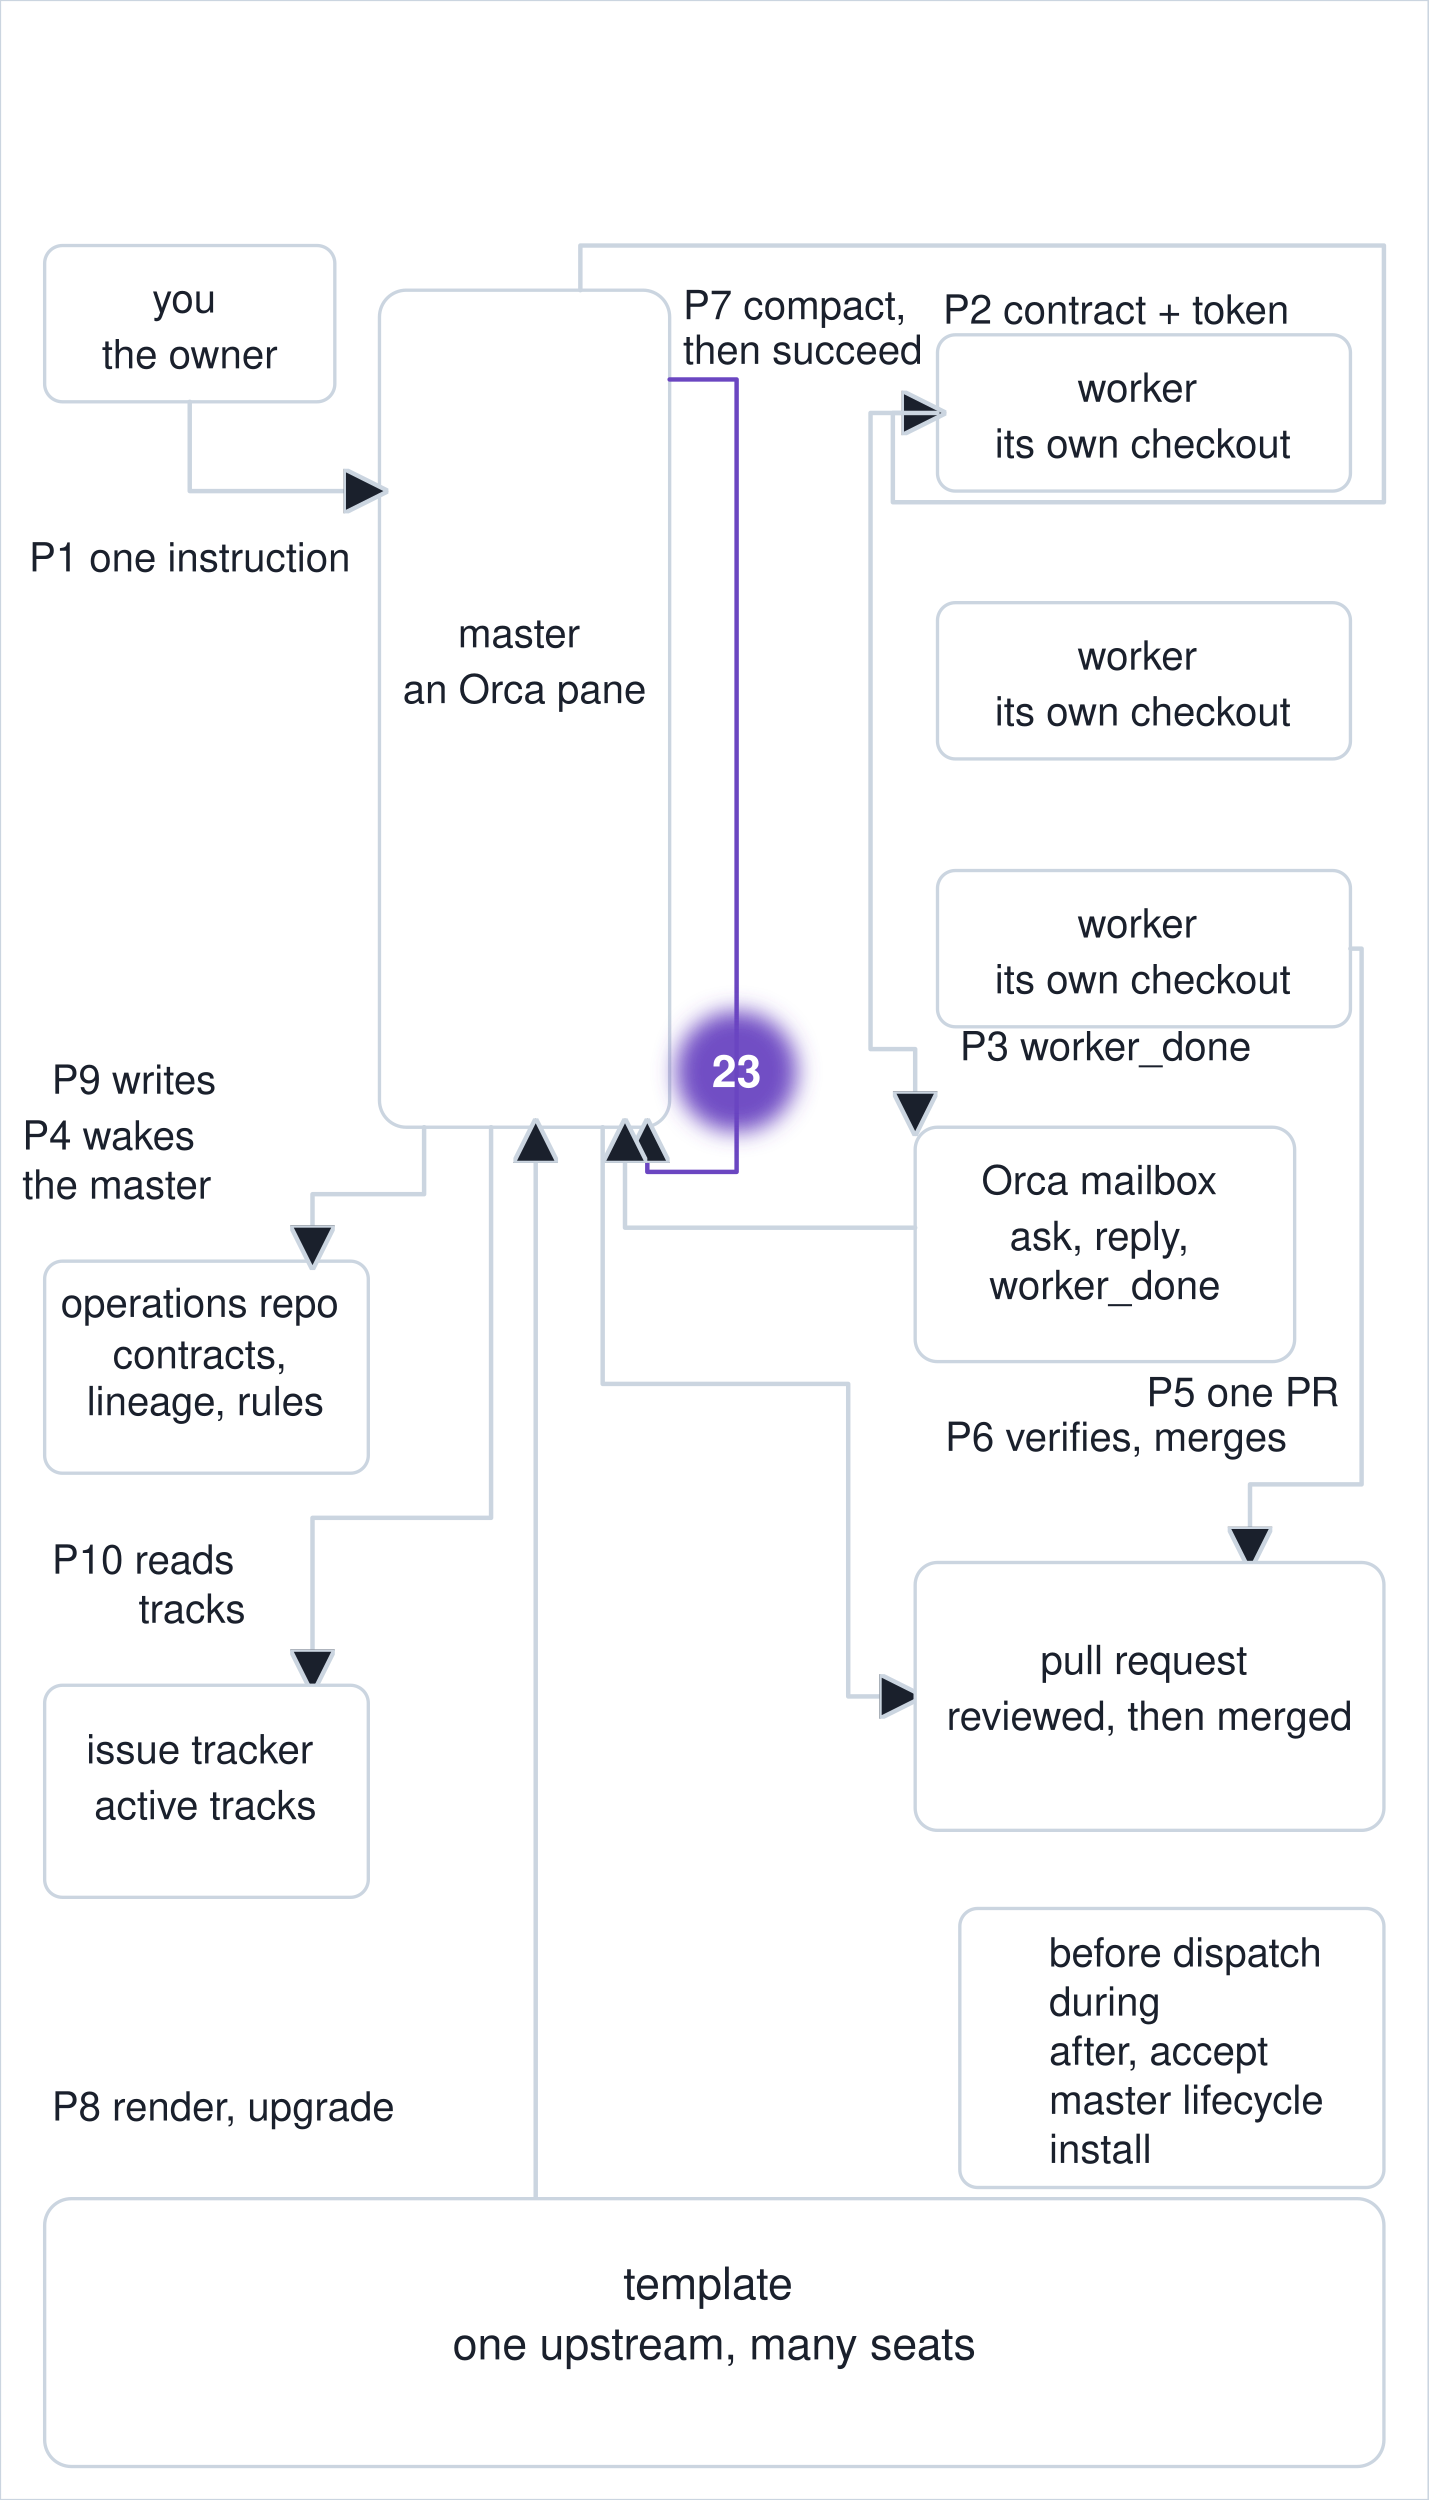
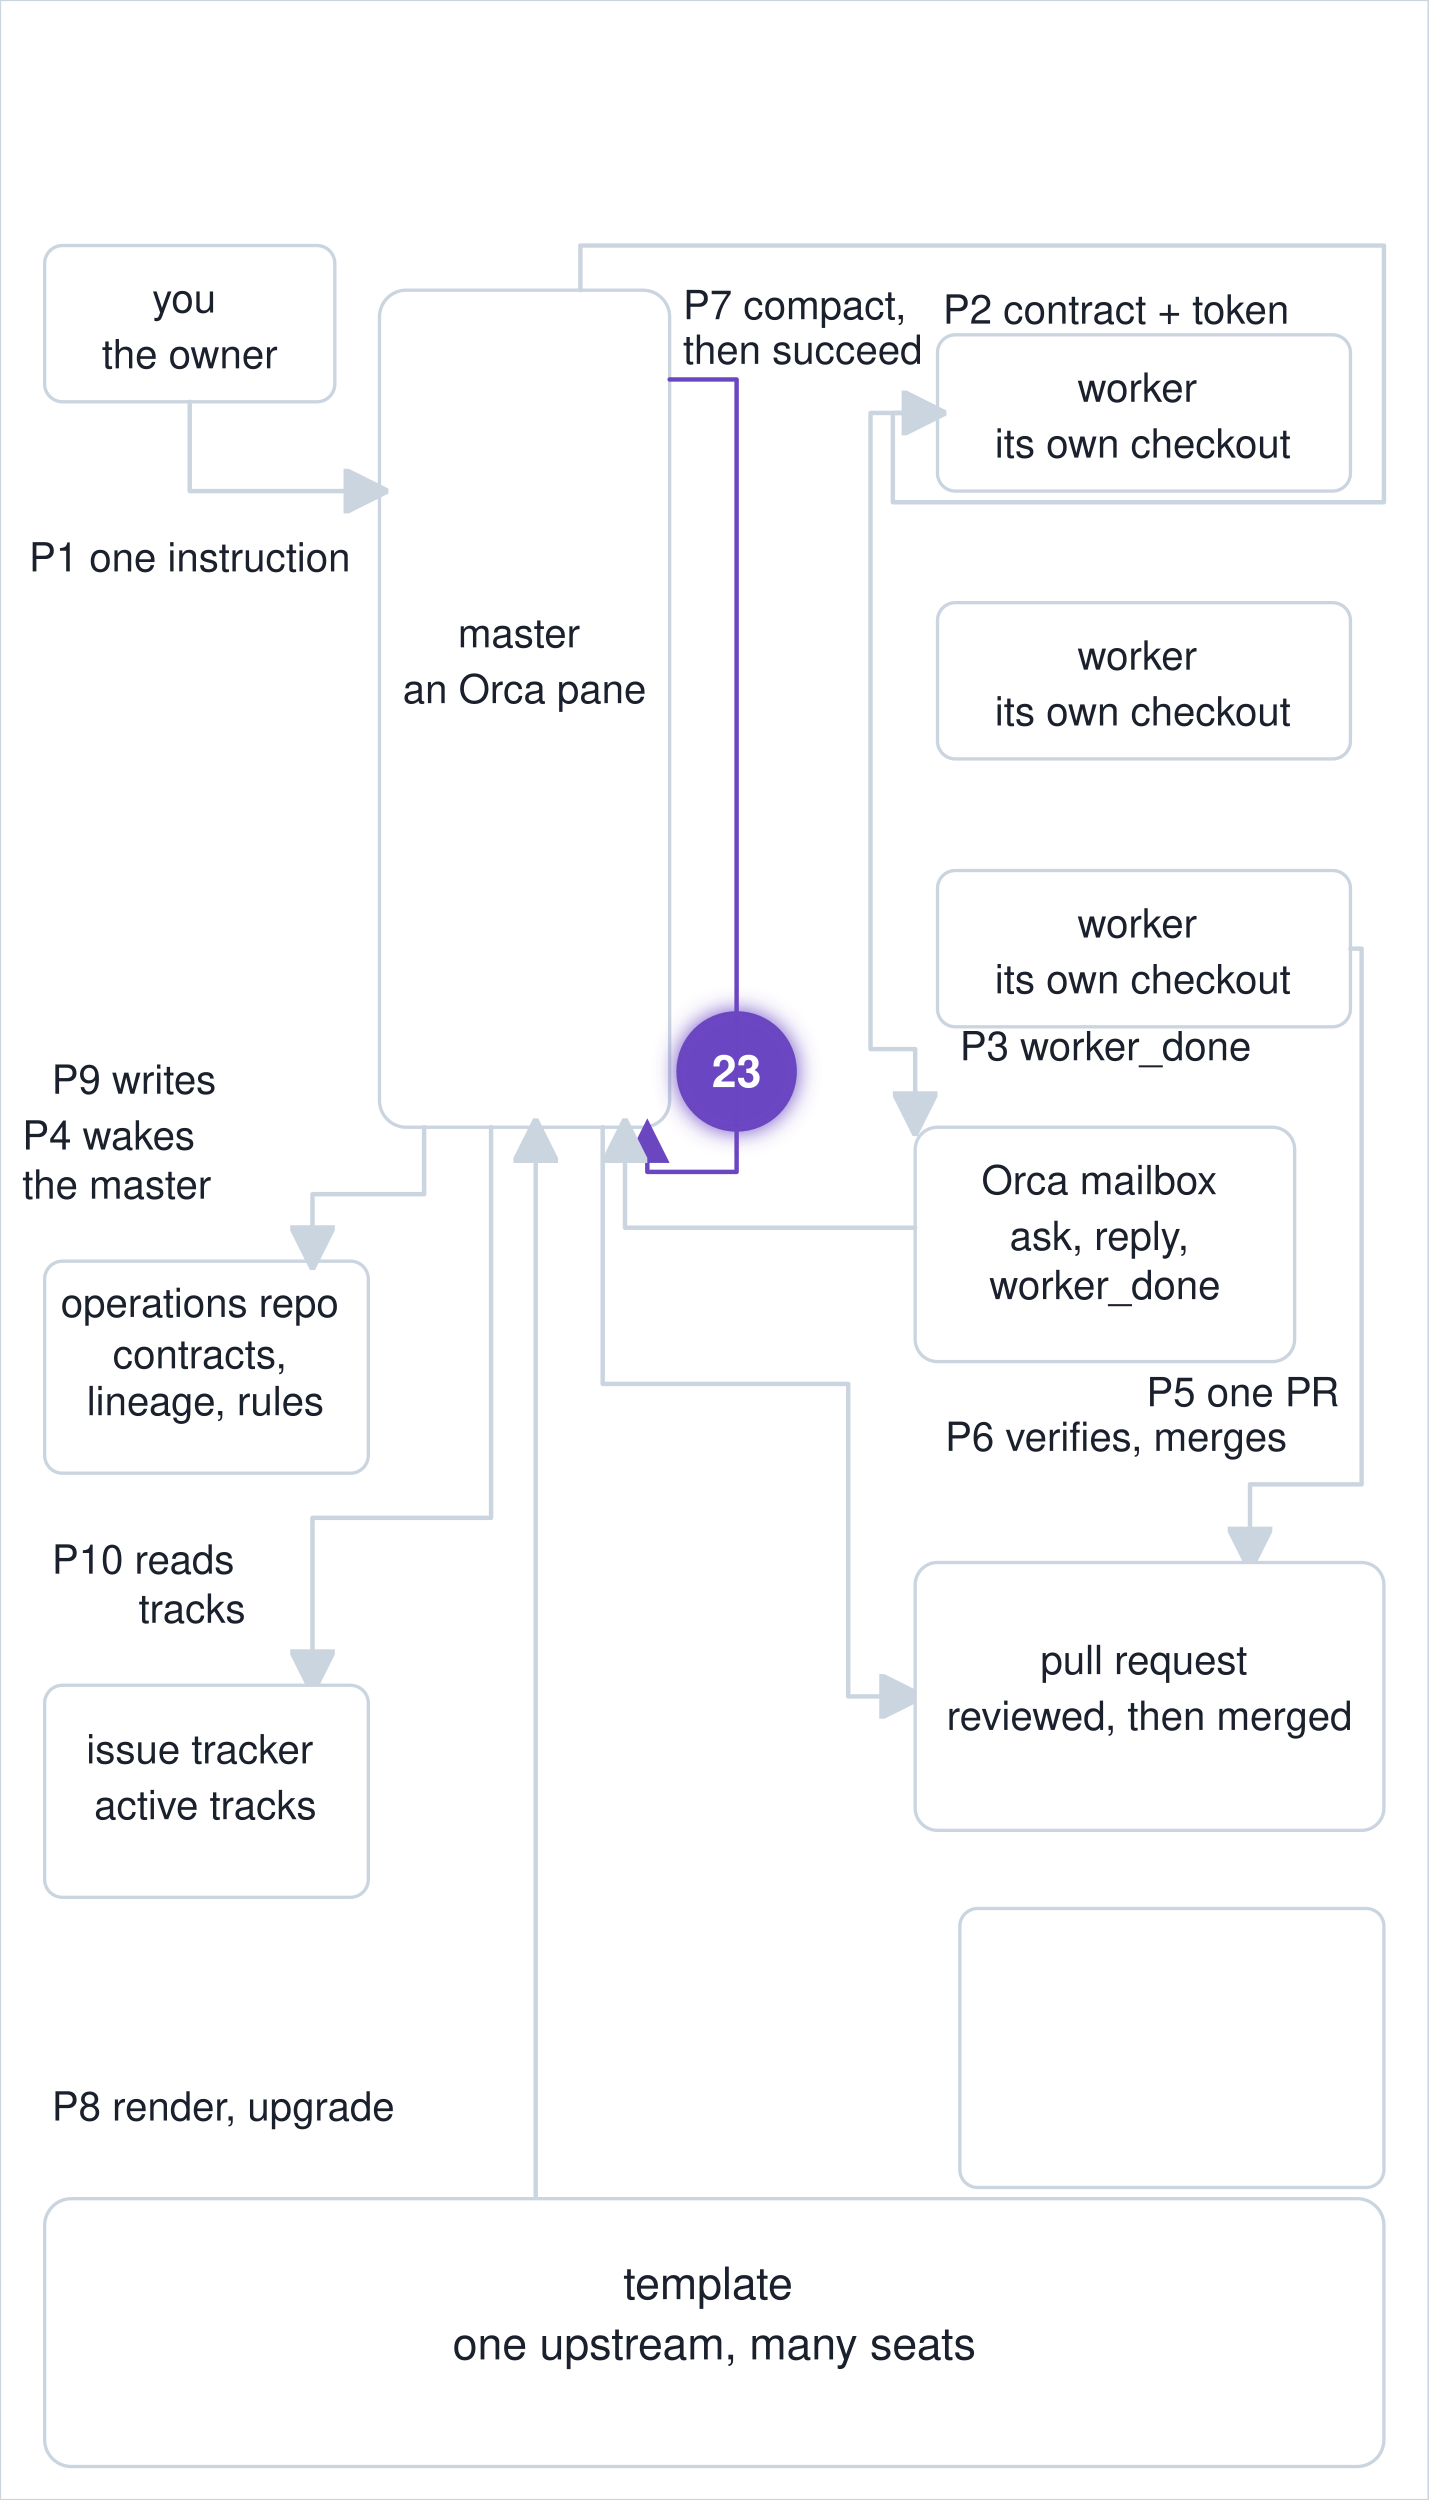
<svg xmlns="http://www.w3.org/2000/svg" width="640" height="1120" viewBox="0 0 640 1120" font-family="Helvetica, Arial, sans-serif">
  <defs>
    <marker id="system-arrow" markerWidth="10" markerHeight="10" refX="8" refY="5" orient="auto">
-       <path d="M0,0 L10,5 L0,10 z" fill="#1a202c" stroke="#cbd5e0" />
+       <path d="M0,0 L10,5 L0,10 z" fill="#cbd5e0" stroke="#cbd5e0" />
    </marker>
-     <filter id="glow-unit-23" x="-50%" y="-50%" width="200%" height="200%">
+     <marker id="highlight-arrow-23" markerWidth="10" markerHeight="10" refX="8" refY="5" orient="auto">
+       <path d="M0,0 L10,5 L0,10 z" fill="#6b46c1" />
+     </marker>
+     <filter id="glow-23" x="-50%" y="-50%" width="200%" height="200%">
      <feGaussianBlur in="SourceGraphic" stdDeviation="5" result="coloredBlur" />
+       <feMerge>
+         <feMergeNode in="coloredBlur" />
+         <feMergeNode in="SourceGraphic" />
+       </feMerge>
    </filter>
  </defs>
  <rect width="640" height="1120" fill="#ffffff" stroke="#cbd5e0" />
  <rect x="20" y="110" width="130" height="70" rx="8" fill="#ffffff" stroke="#cbd5e0" stroke-width="1.5" />
  <text x="85" y="140" text-anchor="middle" font-size="18" fill="#1a202c">
    <tspan x="85" dy="0">you</tspan>
    <tspan x="85" dy="25">the owner</tspan>
  </text>
  <rect x="170" y="130" width="130" height="375" rx="12" fill="#ffffff" stroke="#cbd5e0" stroke-width="1.5" />
  <text x="235" y="290" text-anchor="middle" font-size="18" fill="#1a202c">
    <tspan x="235" dy="0">master</tspan>
    <tspan x="235" dy="25">an Orca pane</tspan>
  </text>
  <rect x="420" y="150" width="185" height="70" rx="8" fill="#ffffff" stroke="#cbd5e0" stroke-width="1.5" />
  <text x="512" y="180" text-anchor="middle" font-size="18" fill="#1a202c">
    <tspan x="512" dy="0">worker</tspan>
    <tspan x="512" dy="25">its own checkout</tspan>
  </text>
  <rect x="420" y="270" width="185" height="70" rx="8" fill="#ffffff" stroke="#cbd5e0" stroke-width="1.5" />
  <text x="512" y="300" text-anchor="middle" font-size="18" fill="#1a202c">
    <tspan x="512" dy="0">worker</tspan>
    <tspan x="512" dy="25">its own checkout</tspan>
  </text>
  <rect x="420" y="390" width="185" height="70" rx="8" fill="#ffffff" stroke="#cbd5e0" stroke-width="1.5" />
  <text x="512" y="420" text-anchor="middle" font-size="18" fill="#1a202c">
    <tspan x="512" dy="0">worker</tspan>
    <tspan x="512" dy="25">its own checkout</tspan>
  </text>
  <path id="P1" d="M85 180 V220 H170" fill="none" stroke="#cbd5e0" stroke-width="2" stroke-linejoin="round" stroke-linecap="round" marker-end="url(#system-arrow)" />
  <text x="85" y="256" text-anchor="middle" font-size="18" fill="#1a202c">P1 one instruction</text>
  <path id="P2" d="M260 130 V110 H620 V225 H400 V185 H420" fill="none" stroke="#cbd5e0" stroke-width="2" stroke-linejoin="round" stroke-linecap="round" marker-end="url(#system-arrow)" />
  <text x="500" y="145" text-anchor="middle" font-size="18" fill="#1a202c">P2 contract + token</text>
-   <path id="P7" d="M300 170 H330 V525 H290 V505" fill="none" stroke="#6b46c1" stroke-width="2" stroke-linejoin="round" stroke-linecap="round" marker-end="url(#system-arrow)" />
+   <path id="P7" d="M300 170 H330 V525 H290 V505" fill="none" stroke="#6b46c1" stroke-width="2" stroke-linejoin="round" stroke-linecap="round" marker-end="url(#highlight-arrow-23)" />
  <text x="306" y="143" text-anchor="start" font-size="18" fill="#1a202c">
    <tspan x="306" dy="0">P7 compact,</tspan>
    <tspan x="306" dy="20">then succeed</tspan>
  </text>
-   <circle id="check-23" cx="330" cy="480" r="26" fill="#6b46c1" stroke="#6b46c1" stroke-width="2" fill-opacity="0.95" filter="url(#glow-unit-23)" />
+   <circle id="check-23" cx="330" cy="480" r="26" fill="#6b46c1" stroke="#6b46c1" stroke-width="2" fill-opacity="0.95" filter="url(#glow-23)" />
  <text x="330" y="487" text-anchor="middle" font-size="20" font-weight="bold" fill="#ffffff">23</text>
  <path id="P3" d="M420 185 H390 V470 H410 V505" fill="none" stroke="#cbd5e0" stroke-width="2" stroke-linejoin="round" stroke-linecap="round" marker-end="url(#system-arrow)" />
  <text x="430" y="475" text-anchor="start" font-size="18" fill="#1a202c">P3 worker_done</text>
  <rect x="410" y="505" width="170" height="105" rx="10" fill="#ffffff" stroke="#cbd5e0" stroke-width="1.5" />
  <text x="495" y="535" text-anchor="middle" font-size="18" fill="#1a202c">
    <tspan x="495" dy="0">Orca mailbox</tspan>
    <tspan x="495" dy="25">ask, reply,</tspan>
    <tspan x="495" dy="22">worker_done</tspan>
  </text>
  <path id="P4" d="M410 550 H280 V505" fill="none" stroke="#cbd5e0" stroke-width="2" stroke-linejoin="round" stroke-linecap="round" marker-end="url(#system-arrow)" />
  <text x="10" y="515" text-anchor="start" font-size="18" fill="#1a202c">
    <tspan x="10" dy="0">P4 wakes</tspan>
    <tspan x="10" dy="22">the master</tspan>
  </text>
  <path id="P5" d="M605 425 H610 V665 H560 V700" fill="none" stroke="#cbd5e0" stroke-width="2" stroke-linejoin="round" stroke-linecap="round" marker-end="url(#system-arrow)" />
  <text x="600" y="630" text-anchor="end" font-size="18" fill="#1a202c">P5 one PR</text>
  <path id="P6" d="M270 505 V620 H380 V760 H410" fill="none" stroke="#cbd5e0" stroke-width="2" stroke-linejoin="round" stroke-linecap="round" marker-end="url(#system-arrow)" />
  <text x="500" y="650" text-anchor="middle" font-size="18" fill="#1a202c">P6 verifies, merges</text>
  <rect x="20" y="565" width="145" height="95" rx="8" fill="#ffffff" stroke="#cbd5e0" stroke-width="1.5" />
  <text x="92" y="590" text-anchor="middle" font-size="18" fill="#1a202c">
    <tspan x="92" dy="0">operations repo</tspan>
    <tspan x="92" dy="23">contracts,</tspan>
    <tspan x="92" dy="21">lineage, rules</tspan>
  </text>
  <path id="P9" d="M190 505 V535 H140 V565" fill="none" stroke="#cbd5e0" stroke-width="2" stroke-linejoin="round" stroke-linecap="round" marker-end="url(#system-arrow)" />
  <text x="60" y="490" text-anchor="middle" font-size="18" fill="#1a202c">P9 writes</text>
  <path id="P10" d="M220 505 V680 H140 V755" fill="none" stroke="#cbd5e0" stroke-width="2" stroke-linejoin="round" stroke-linecap="round" marker-end="url(#system-arrow)" />
  <text x="110" y="705" text-anchor="end" font-size="18" fill="#1a202c">
    <tspan x="110" dy="0">P10 reads</tspan>
    <tspan x="110" dy="22">tracks</tspan>
  </text>
  <rect x="20" y="755" width="145" height="95" rx="8" fill="#ffffff" stroke="#cbd5e0" stroke-width="1.5" />
  <text x="92" y="790" text-anchor="middle" font-size="18" fill="#1a202c">
    <tspan x="92" dy="0">issue tracker</tspan>
    <tspan x="92" dy="25">active tracks</tspan>
  </text>
  <rect x="410" y="700" width="210" height="120" rx="10" fill="#ffffff" stroke="#cbd5e0" stroke-width="1.5" />
  <text x="515" y="750" text-anchor="middle" font-size="18" fill="#1a202c">
    <tspan x="515" dy="0">pull request</tspan>
    <tspan x="515" dy="25">reviewed, then merged</tspan>
  </text>
  <path id="P8" d="M240 985 V505" fill="none" stroke="#cbd5e0" stroke-width="2" stroke-linejoin="round" stroke-linecap="round" marker-end="url(#system-arrow)" />
  <text x="100" y="950" text-anchor="middle" font-size="18" fill="#1a202c">P8 render, upgrade</text>
  <rect x="430" y="855" width="190" height="125" rx="8" fill="#ffffff" stroke="#cbd5e0" stroke-width="1.5" />
-   <text x="470" y="881" font-size="18" fill="#1a202c">before dispatch</text>
-   <text x="470" y="903" font-size="18" fill="#1a202c">during</text>
-   <text x="470" y="925" font-size="18" fill="#1a202c">after, accept</text>
-   <text x="470" y="947" font-size="18" fill="#1a202c">master lifecycle</text>
-   <text x="470" y="969" font-size="18" fill="#1a202c">install</text>
  <rect x="20" y="985" width="600" height="120" rx="12" fill="#ffffff" stroke="#cbd5e0" stroke-width="1.5" />
  <text x="320" y="1030" text-anchor="middle" font-size="20" fill="#1a202c">
    <tspan x="320" dy="0">template</tspan>
    <tspan x="320" dy="27">one upstream, many seats</tspan>
  </text>
</svg>
